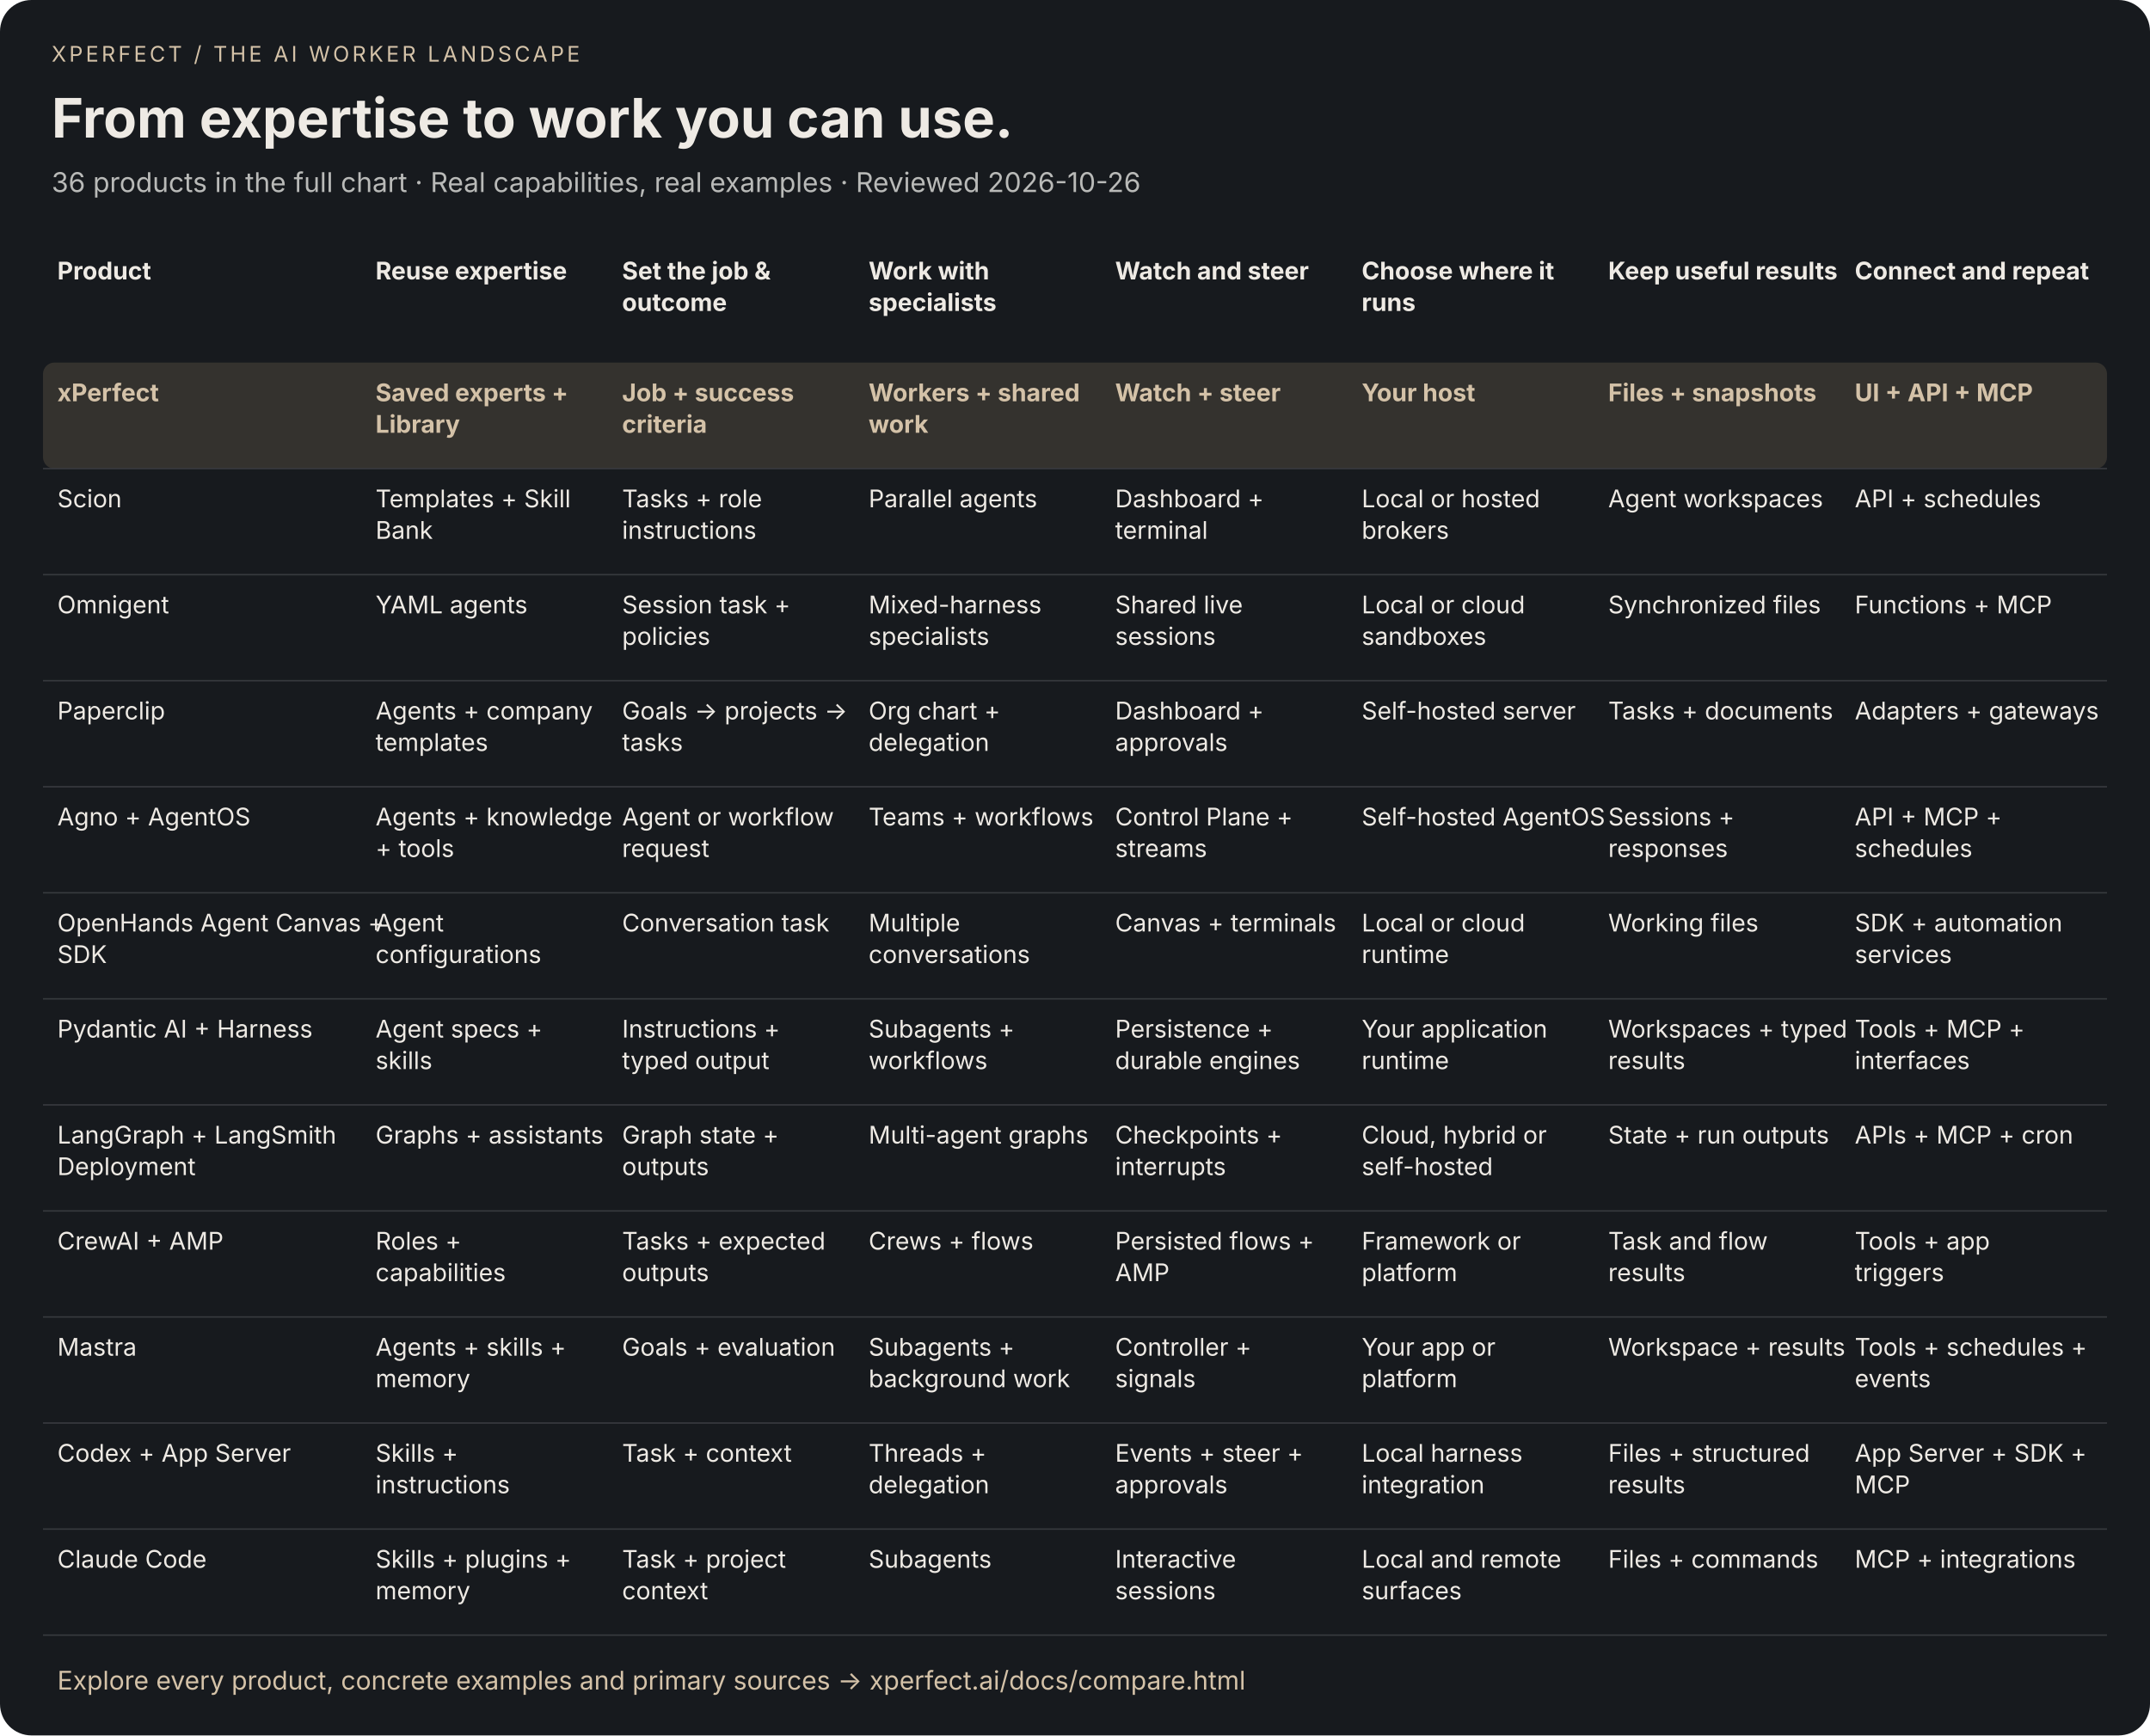
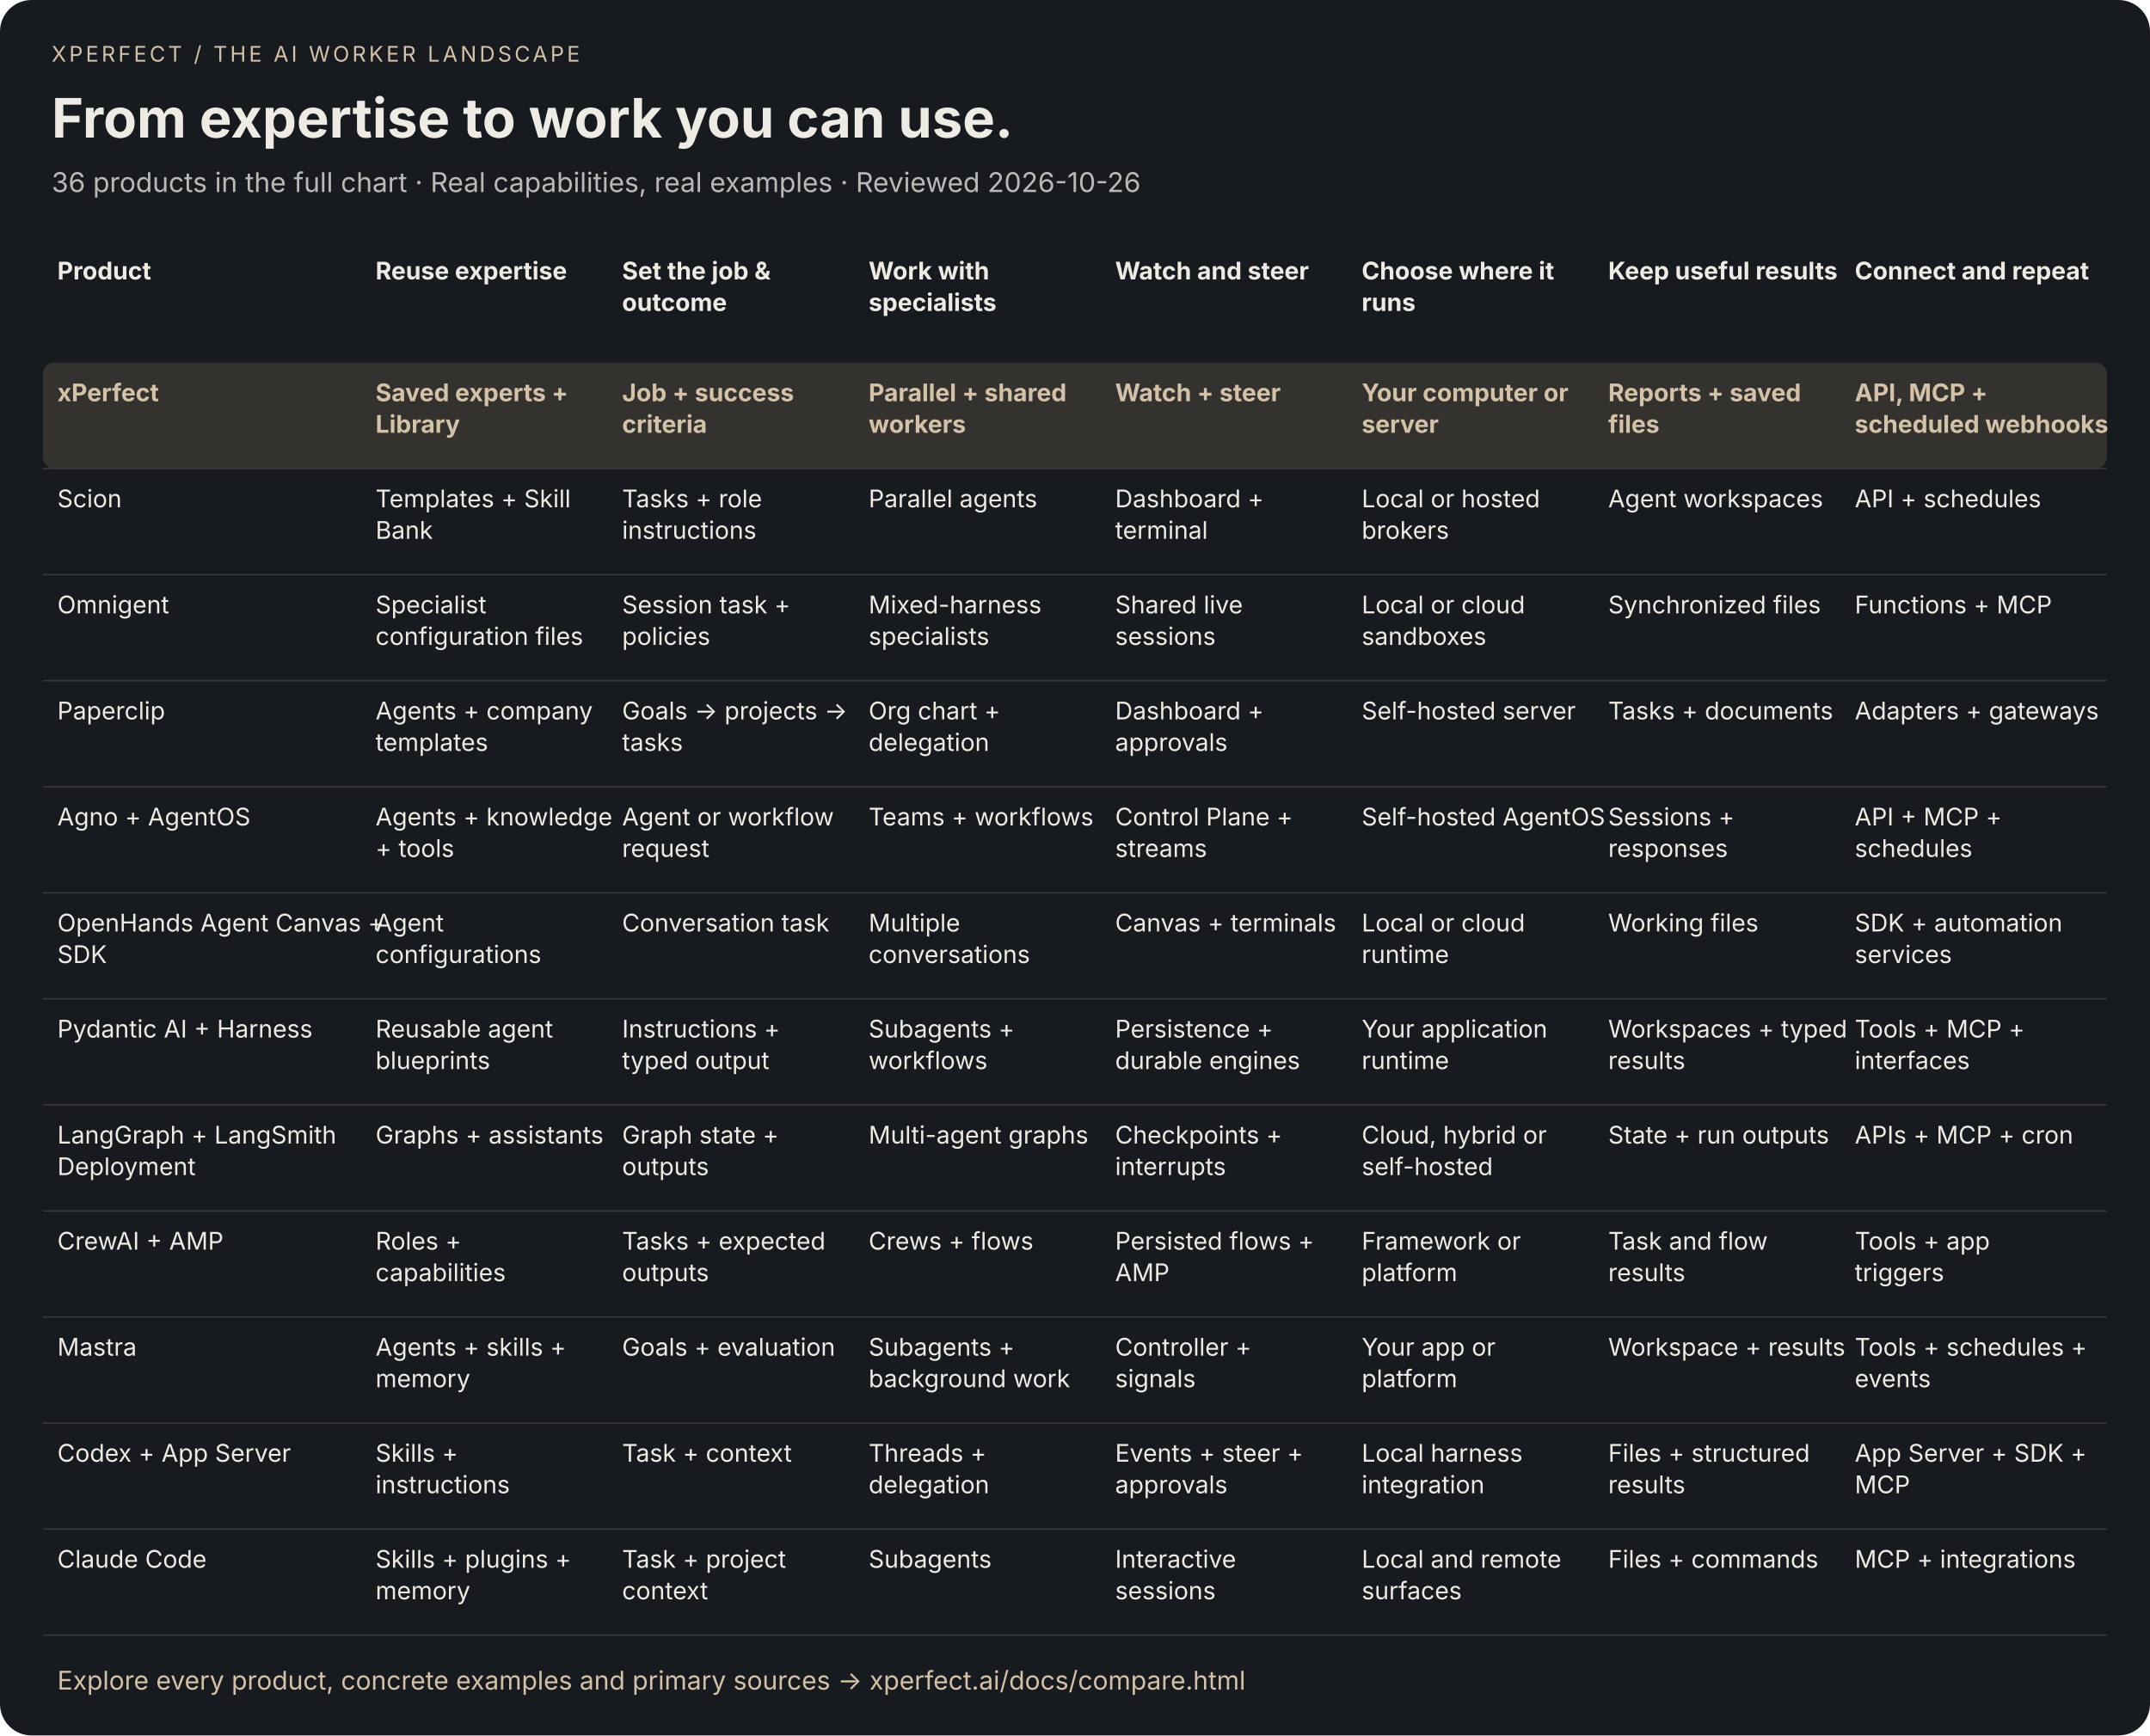
<svg xmlns="http://www.w3.org/2000/svg" width="1500" viewBox="0 0 1500 1211" role="img" aria-labelledby="title desc">
  <style>text{font-family:Inter,Segoe UI,Arial,sans-serif;fill:#eeeae4}.muted{fill:#b9bab8}.accent{fill:#d4c2a8}</style>
  <rect width="1500" height="1211" rx="22" fill="#171a1e" />
  <text x="36" y="43" font-size="15" letter-spacing="2" class="accent">XPERFECT / THE AI WORKER LANDSCAPE</text>
  <text x="36" y="96" font-size="38" font-weight="700">From expertise to work you can use.</text>
  <text x="36" y="134" font-size="19" class="muted">36 products in the full chart · Real capabilities, real examples · Reviewed 2026-10-26</text>
  <text x="40" y="195" font-size="17" font-weight="700">Product</text>
  <text x="262" y="195" font-size="17" font-weight="700">Reuse expertise</text>
  <text x="434" y="195" font-size="17" font-weight="700">Set the job &amp;</text>
  <text x="434" y="217" font-size="17" font-weight="700">outcome</text>
  <text x="606" y="195" font-size="17" font-weight="700">Work with</text>
  <text x="606" y="217" font-size="17" font-weight="700">specialists</text>
  <text x="778" y="195" font-size="17" font-weight="700">Watch and steer</text>
  <text x="950" y="195" font-size="17" font-weight="700">Choose where it</text>
  <text x="950" y="217" font-size="17" font-weight="700">runs</text>
  <text x="1122" y="195" font-size="17" font-weight="700">Keep useful results</text>
  <text x="1294" y="195" font-size="17" font-weight="700">Connect and repeat</text>
  <rect x="30" y="253" width="1440" height="74" rx="8" fill="#34322e" />
  <text x="40" y="280" font-size="17" font-weight="700" class="accent">xPerfect</text>
  <text x="262" y="280" font-size="17" font-weight="700" class="accent">Saved experts +</text>
  <text x="262" y="302" font-size="17" font-weight="700" class="accent">Library</text>
  <text x="434" y="280" font-size="17" font-weight="700" class="accent">Job + success</text>
  <text x="434" y="302" font-size="17" font-weight="700" class="accent">criteria</text>
-   <text x="606" y="280" font-size="17" font-weight="700" class="accent">Workers + shared</text>
-   <text x="606" y="302" font-size="17" font-weight="700" class="accent">work</text>
+   <text x="606" y="280" font-size="17" font-weight="700" class="accent">Parallel + shared</text>
+   <text x="606" y="302" font-size="17" font-weight="700" class="accent">workers</text>
  <text x="778" y="280" font-size="17" font-weight="700" class="accent">Watch + steer</text>
-   <text x="950" y="280" font-size="17" font-weight="700" class="accent">Your host</text>
-   <text x="1122" y="280" font-size="17" font-weight="700" class="accent">Files + snapshots</text>
-   <text x="1294" y="280" font-size="17" font-weight="700" class="accent">UI + API + MCP</text>
+   <text x="950" y="280" font-size="17" font-weight="700" class="accent">Your computer or</text>
+   <text x="950" y="302" font-size="17" font-weight="700" class="accent">server</text>
+   <text x="1122" y="280" font-size="17" font-weight="700" class="accent">Reports + saved</text>
+   <text x="1122" y="302" font-size="17" font-weight="700" class="accent">files</text>
+   <text x="1294" y="280" font-size="17" font-weight="700" class="accent">API, MCP +</text>
+   <text x="1294" y="302" font-size="17" font-weight="700" class="accent">scheduled webhooks</text>
  <path d="M30 327H1470" stroke="#373a3e" />
  <text x="40" y="354" font-size="17">Scion</text>
  <text x="262" y="354" font-size="17">Templates + Skill</text>
  <text x="262" y="376" font-size="17">Bank</text>
  <text x="434" y="354" font-size="17">Tasks + role</text>
  <text x="434" y="376" font-size="17">instructions</text>
  <text x="606" y="354" font-size="17">Parallel agents</text>
  <text x="778" y="354" font-size="17">Dashboard +</text>
  <text x="778" y="376" font-size="17">terminal</text>
  <text x="950" y="354" font-size="17">Local or hosted</text>
  <text x="950" y="376" font-size="17">brokers</text>
  <text x="1122" y="354" font-size="17">Agent workspaces</text>
  <text x="1294" y="354" font-size="17">API + schedules</text>
  <path d="M30 401H1470" stroke="#373a3e" />
  <text x="40" y="428" font-size="17">Omnigent</text>
-   <text x="262" y="428" font-size="17">YAML agents</text>
+   <text x="262" y="428" font-size="17">Specialist</text>
+   <text x="262" y="450" font-size="17">configuration files</text>
  <text x="434" y="428" font-size="17">Session task +</text>
  <text x="434" y="450" font-size="17">policies</text>
  <text x="606" y="428" font-size="17">Mixed-harness</text>
  <text x="606" y="450" font-size="17">specialists</text>
  <text x="778" y="428" font-size="17">Shared live</text>
  <text x="778" y="450" font-size="17">sessions</text>
  <text x="950" y="428" font-size="17">Local or cloud</text>
  <text x="950" y="450" font-size="17">sandboxes</text>
  <text x="1122" y="428" font-size="17">Synchronized files</text>
  <text x="1294" y="428" font-size="17">Functions + MCP</text>
  <path d="M30 475H1470" stroke="#373a3e" />
  <text x="40" y="502" font-size="17">Paperclip</text>
  <text x="262" y="502" font-size="17">Agents + company</text>
  <text x="262" y="524" font-size="17">templates</text>
  <text x="434" y="502" font-size="17">Goals → projects →</text>
  <text x="434" y="524" font-size="17">tasks</text>
  <text x="606" y="502" font-size="17">Org chart +</text>
  <text x="606" y="524" font-size="17">delegation</text>
  <text x="778" y="502" font-size="17">Dashboard +</text>
  <text x="778" y="524" font-size="17">approvals</text>
  <text x="950" y="502" font-size="17">Self-hosted server</text>
  <text x="1122" y="502" font-size="17">Tasks + documents</text>
  <text x="1294" y="502" font-size="17">Adapters + gateways</text>
  <path d="M30 549H1470" stroke="#373a3e" />
  <text x="40" y="576" font-size="17">Agno + AgentOS</text>
  <text x="262" y="576" font-size="17">Agents + knowledge</text>
  <text x="262" y="598" font-size="17">+ tools</text>
  <text x="434" y="576" font-size="17">Agent or workflow</text>
  <text x="434" y="598" font-size="17">request</text>
  <text x="606" y="576" font-size="17">Teams + workflows</text>
  <text x="778" y="576" font-size="17">Control Plane +</text>
  <text x="778" y="598" font-size="17">streams</text>
  <text x="950" y="576" font-size="17">Self-hosted AgentOS</text>
  <text x="1122" y="576" font-size="17">Sessions +</text>
  <text x="1122" y="598" font-size="17">responses</text>
  <text x="1294" y="576" font-size="17">API + MCP +</text>
  <text x="1294" y="598" font-size="17">schedules</text>
  <path d="M30 623H1470" stroke="#373a3e" />
  <text x="40" y="650" font-size="17">OpenHands Agent Canvas +</text>
  <text x="40" y="672" font-size="17">SDK</text>
  <text x="262" y="650" font-size="17">Agent</text>
  <text x="262" y="672" font-size="17">configurations</text>
  <text x="434" y="650" font-size="17">Conversation task</text>
  <text x="606" y="650" font-size="17">Multiple</text>
  <text x="606" y="672" font-size="17">conversations</text>
  <text x="778" y="650" font-size="17">Canvas + terminals</text>
  <text x="950" y="650" font-size="17">Local or cloud</text>
  <text x="950" y="672" font-size="17">runtime</text>
  <text x="1122" y="650" font-size="17">Working files</text>
  <text x="1294" y="650" font-size="17">SDK + automation</text>
  <text x="1294" y="672" font-size="17">services</text>
  <path d="M30 697H1470" stroke="#373a3e" />
  <text x="40" y="724" font-size="17">Pydantic AI + Harness</text>
-   <text x="262" y="724" font-size="17">Agent specs +</text>
-   <text x="262" y="746" font-size="17">skills</text>
+   <text x="262" y="724" font-size="17">Reusable agent</text>
+   <text x="262" y="746" font-size="17">blueprints</text>
  <text x="434" y="724" font-size="17">Instructions +</text>
  <text x="434" y="746" font-size="17">typed output</text>
  <text x="606" y="724" font-size="17">Subagents +</text>
  <text x="606" y="746" font-size="17">workflows</text>
  <text x="778" y="724" font-size="17">Persistence +</text>
  <text x="778" y="746" font-size="17">durable engines</text>
  <text x="950" y="724" font-size="17">Your application</text>
  <text x="950" y="746" font-size="17">runtime</text>
  <text x="1122" y="724" font-size="17">Workspaces + typed</text>
  <text x="1122" y="746" font-size="17">results</text>
  <text x="1294" y="724" font-size="17">Tools + MCP +</text>
  <text x="1294" y="746" font-size="17">interfaces</text>
  <path d="M30 771H1470" stroke="#373a3e" />
  <text x="40" y="798" font-size="17">LangGraph + LangSmith</text>
  <text x="40" y="820" font-size="17">Deployment</text>
  <text x="262" y="798" font-size="17">Graphs + assistants</text>
  <text x="434" y="798" font-size="17">Graph state +</text>
  <text x="434" y="820" font-size="17">outputs</text>
  <text x="606" y="798" font-size="17">Multi-agent graphs</text>
  <text x="778" y="798" font-size="17">Checkpoints +</text>
  <text x="778" y="820" font-size="17">interrupts</text>
  <text x="950" y="798" font-size="17">Cloud, hybrid or</text>
  <text x="950" y="820" font-size="17">self-hosted</text>
  <text x="1122" y="798" font-size="17">State + run outputs</text>
  <text x="1294" y="798" font-size="17">APIs + MCP + cron</text>
  <path d="M30 845H1470" stroke="#373a3e" />
  <text x="40" y="872" font-size="17">CrewAI + AMP</text>
  <text x="262" y="872" font-size="17">Roles +</text>
  <text x="262" y="894" font-size="17">capabilities</text>
  <text x="434" y="872" font-size="17">Tasks + expected</text>
  <text x="434" y="894" font-size="17">outputs</text>
  <text x="606" y="872" font-size="17">Crews + flows</text>
  <text x="778" y="872" font-size="17">Persisted flows +</text>
  <text x="778" y="894" font-size="17">AMP</text>
  <text x="950" y="872" font-size="17">Framework or</text>
  <text x="950" y="894" font-size="17">platform</text>
  <text x="1122" y="872" font-size="17">Task and flow</text>
  <text x="1122" y="894" font-size="17">results</text>
  <text x="1294" y="872" font-size="17">Tools + app</text>
  <text x="1294" y="894" font-size="17">triggers</text>
  <path d="M30 919H1470" stroke="#373a3e" />
  <text x="40" y="946" font-size="17">Mastra</text>
  <text x="262" y="946" font-size="17">Agents + skills +</text>
  <text x="262" y="968" font-size="17">memory</text>
  <text x="434" y="946" font-size="17">Goals + evaluation</text>
  <text x="606" y="946" font-size="17">Subagents +</text>
  <text x="606" y="968" font-size="17">background work</text>
  <text x="778" y="946" font-size="17">Controller +</text>
  <text x="778" y="968" font-size="17">signals</text>
  <text x="950" y="946" font-size="17">Your app or</text>
  <text x="950" y="968" font-size="17">platform</text>
  <text x="1122" y="946" font-size="17">Workspace + results</text>
  <text x="1294" y="946" font-size="17">Tools + schedules +</text>
  <text x="1294" y="968" font-size="17">events</text>
  <path d="M30 993H1470" stroke="#373a3e" />
  <text x="40" y="1020" font-size="17">Codex + App Server</text>
  <text x="262" y="1020" font-size="17">Skills +</text>
  <text x="262" y="1042" font-size="17">instructions</text>
  <text x="434" y="1020" font-size="17">Task + context</text>
  <text x="606" y="1020" font-size="17">Threads +</text>
  <text x="606" y="1042" font-size="17">delegation</text>
  <text x="778" y="1020" font-size="17">Events + steer +</text>
  <text x="778" y="1042" font-size="17">approvals</text>
  <text x="950" y="1020" font-size="17">Local harness</text>
  <text x="950" y="1042" font-size="17">integration</text>
  <text x="1122" y="1020" font-size="17">Files + structured</text>
  <text x="1122" y="1042" font-size="17">results</text>
  <text x="1294" y="1020" font-size="17">App Server + SDK +</text>
  <text x="1294" y="1042" font-size="17">MCP</text>
  <path d="M30 1067H1470" stroke="#373a3e" />
  <text x="40" y="1094" font-size="17">Claude Code</text>
  <text x="262" y="1094" font-size="17">Skills + plugins +</text>
  <text x="262" y="1116" font-size="17">memory</text>
  <text x="434" y="1094" font-size="17">Task + project</text>
  <text x="434" y="1116" font-size="17">context</text>
  <text x="606" y="1094" font-size="17">Subagents</text>
  <text x="778" y="1094" font-size="17">Interactive</text>
  <text x="778" y="1116" font-size="17">sessions</text>
  <text x="950" y="1094" font-size="17">Local and remote</text>
  <text x="950" y="1116" font-size="17">surfaces</text>
  <text x="1122" y="1094" font-size="17">Files + commands</text>
  <text x="1294" y="1094" font-size="17">MCP + integrations</text>
  <path d="M30 1141H1470" stroke="#373a3e" />
  <text x="40" y="1179" font-size="18" class="accent">Explore every product, concrete examples and primary sources → xperfect.ai/docs/compare.html</text>
</svg>
